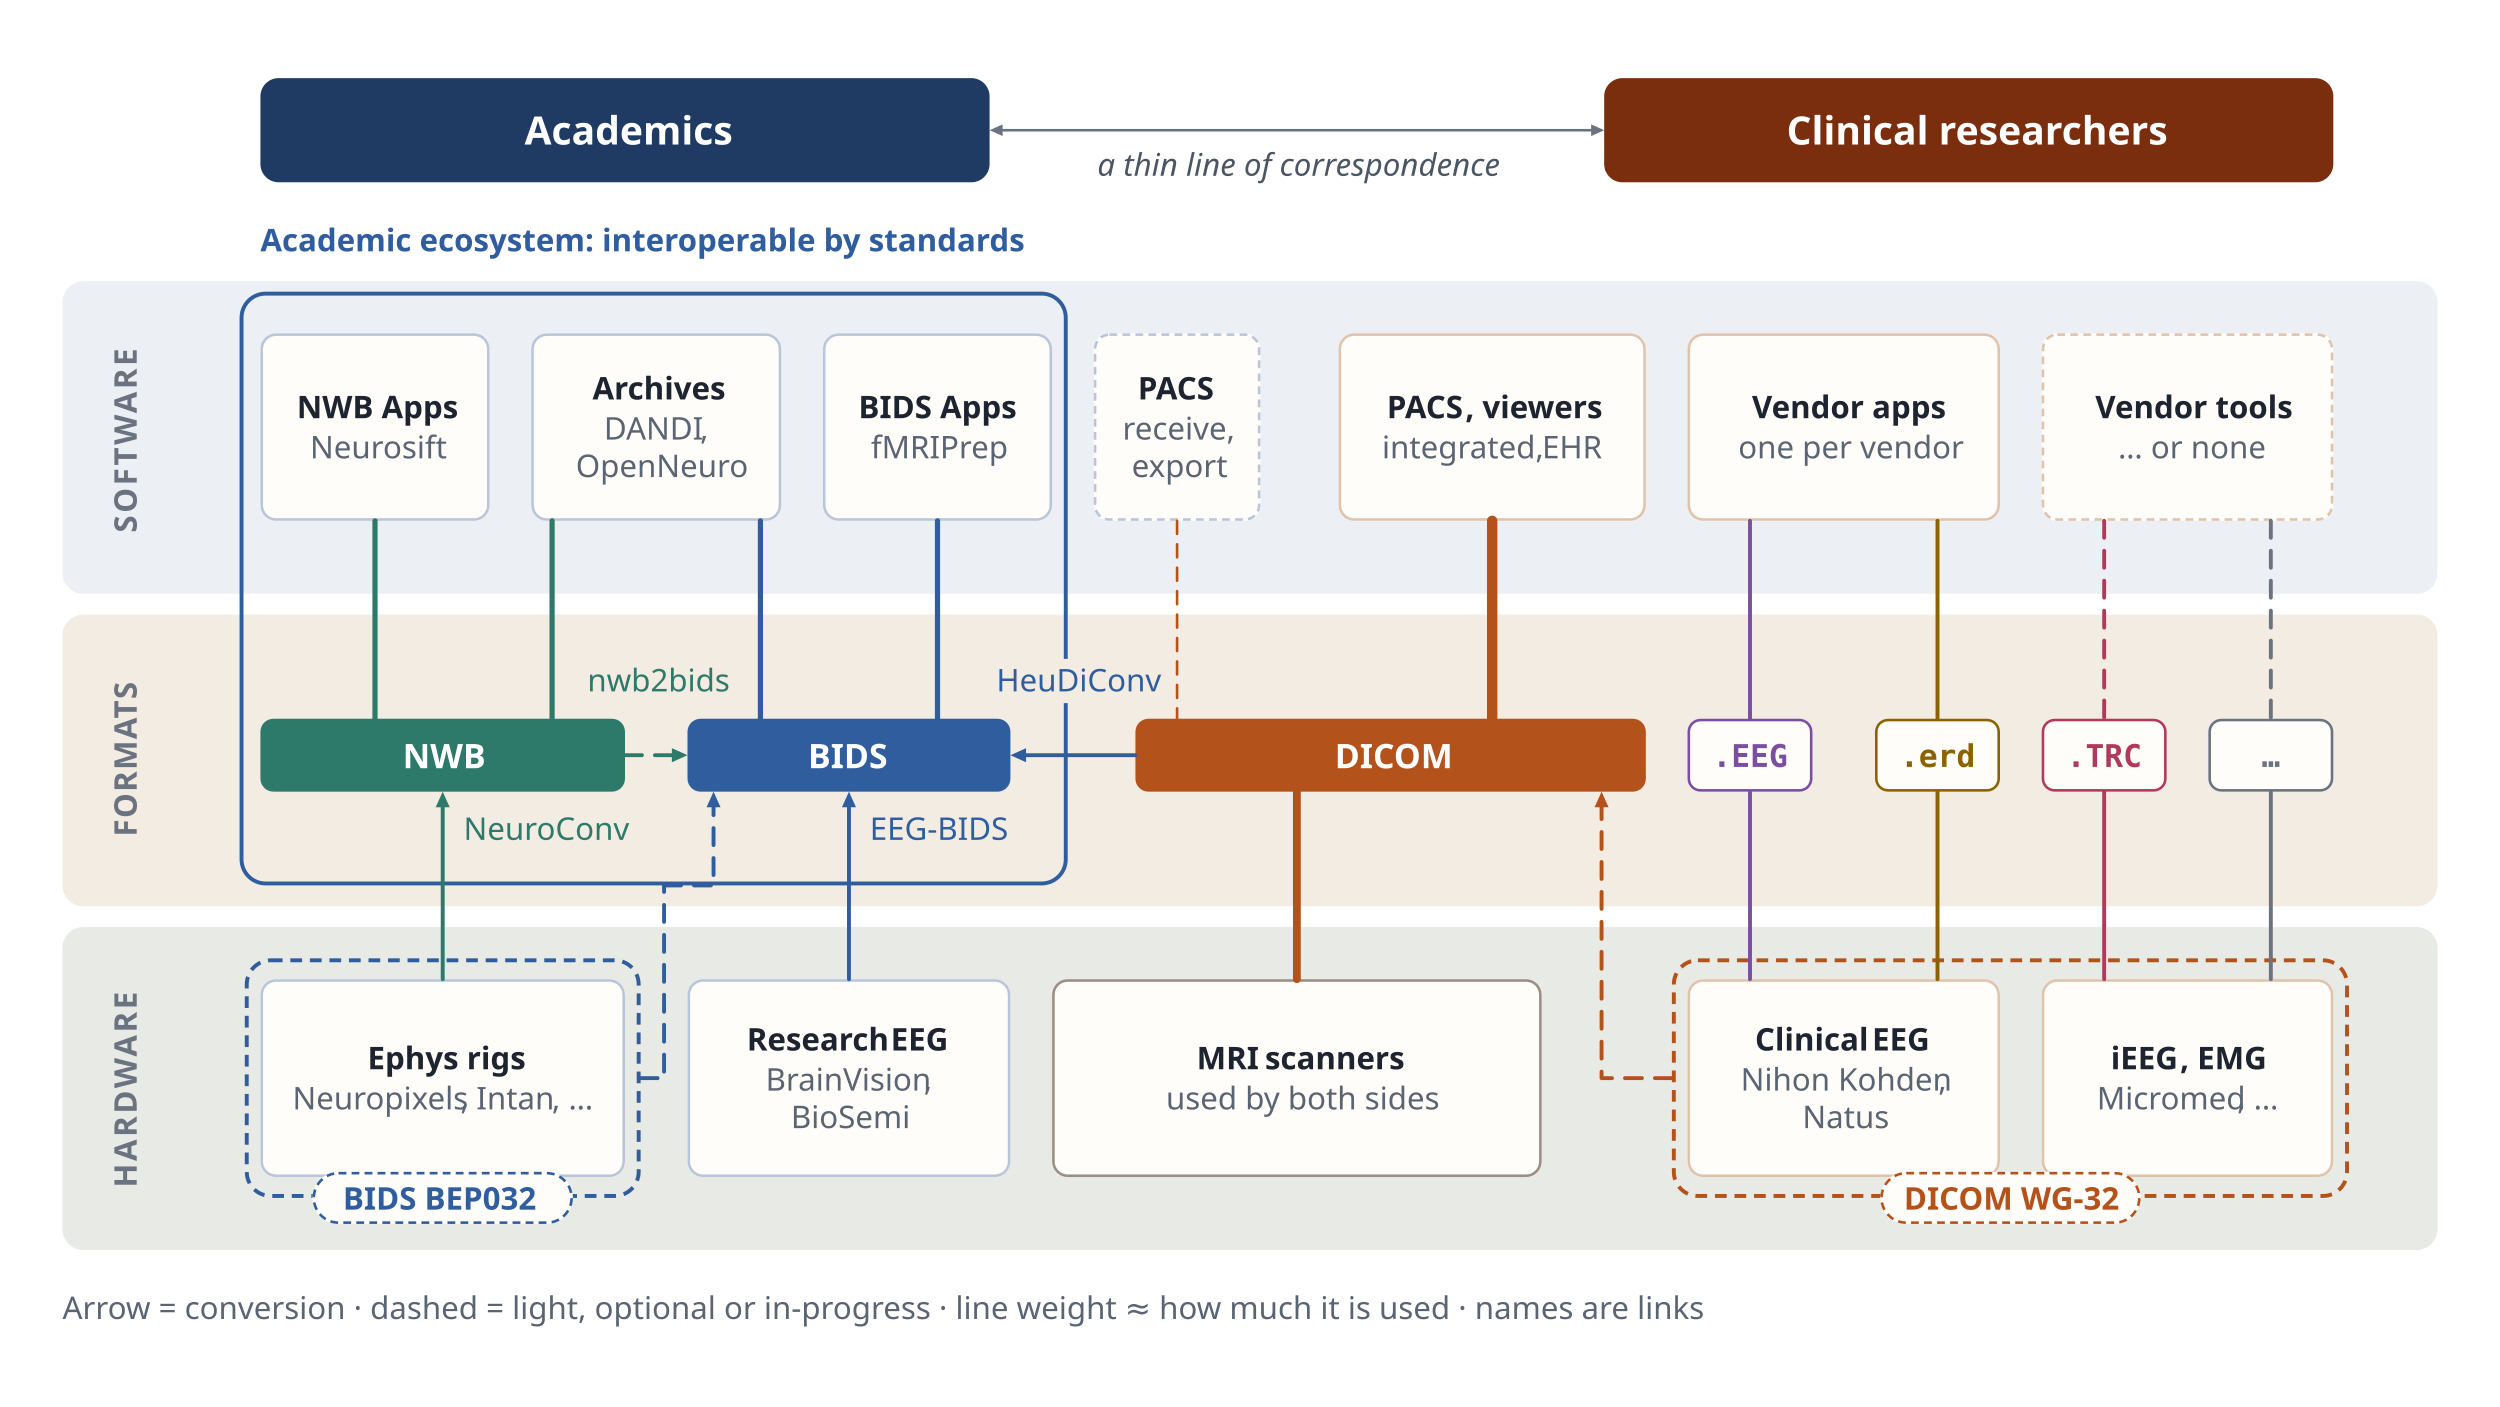
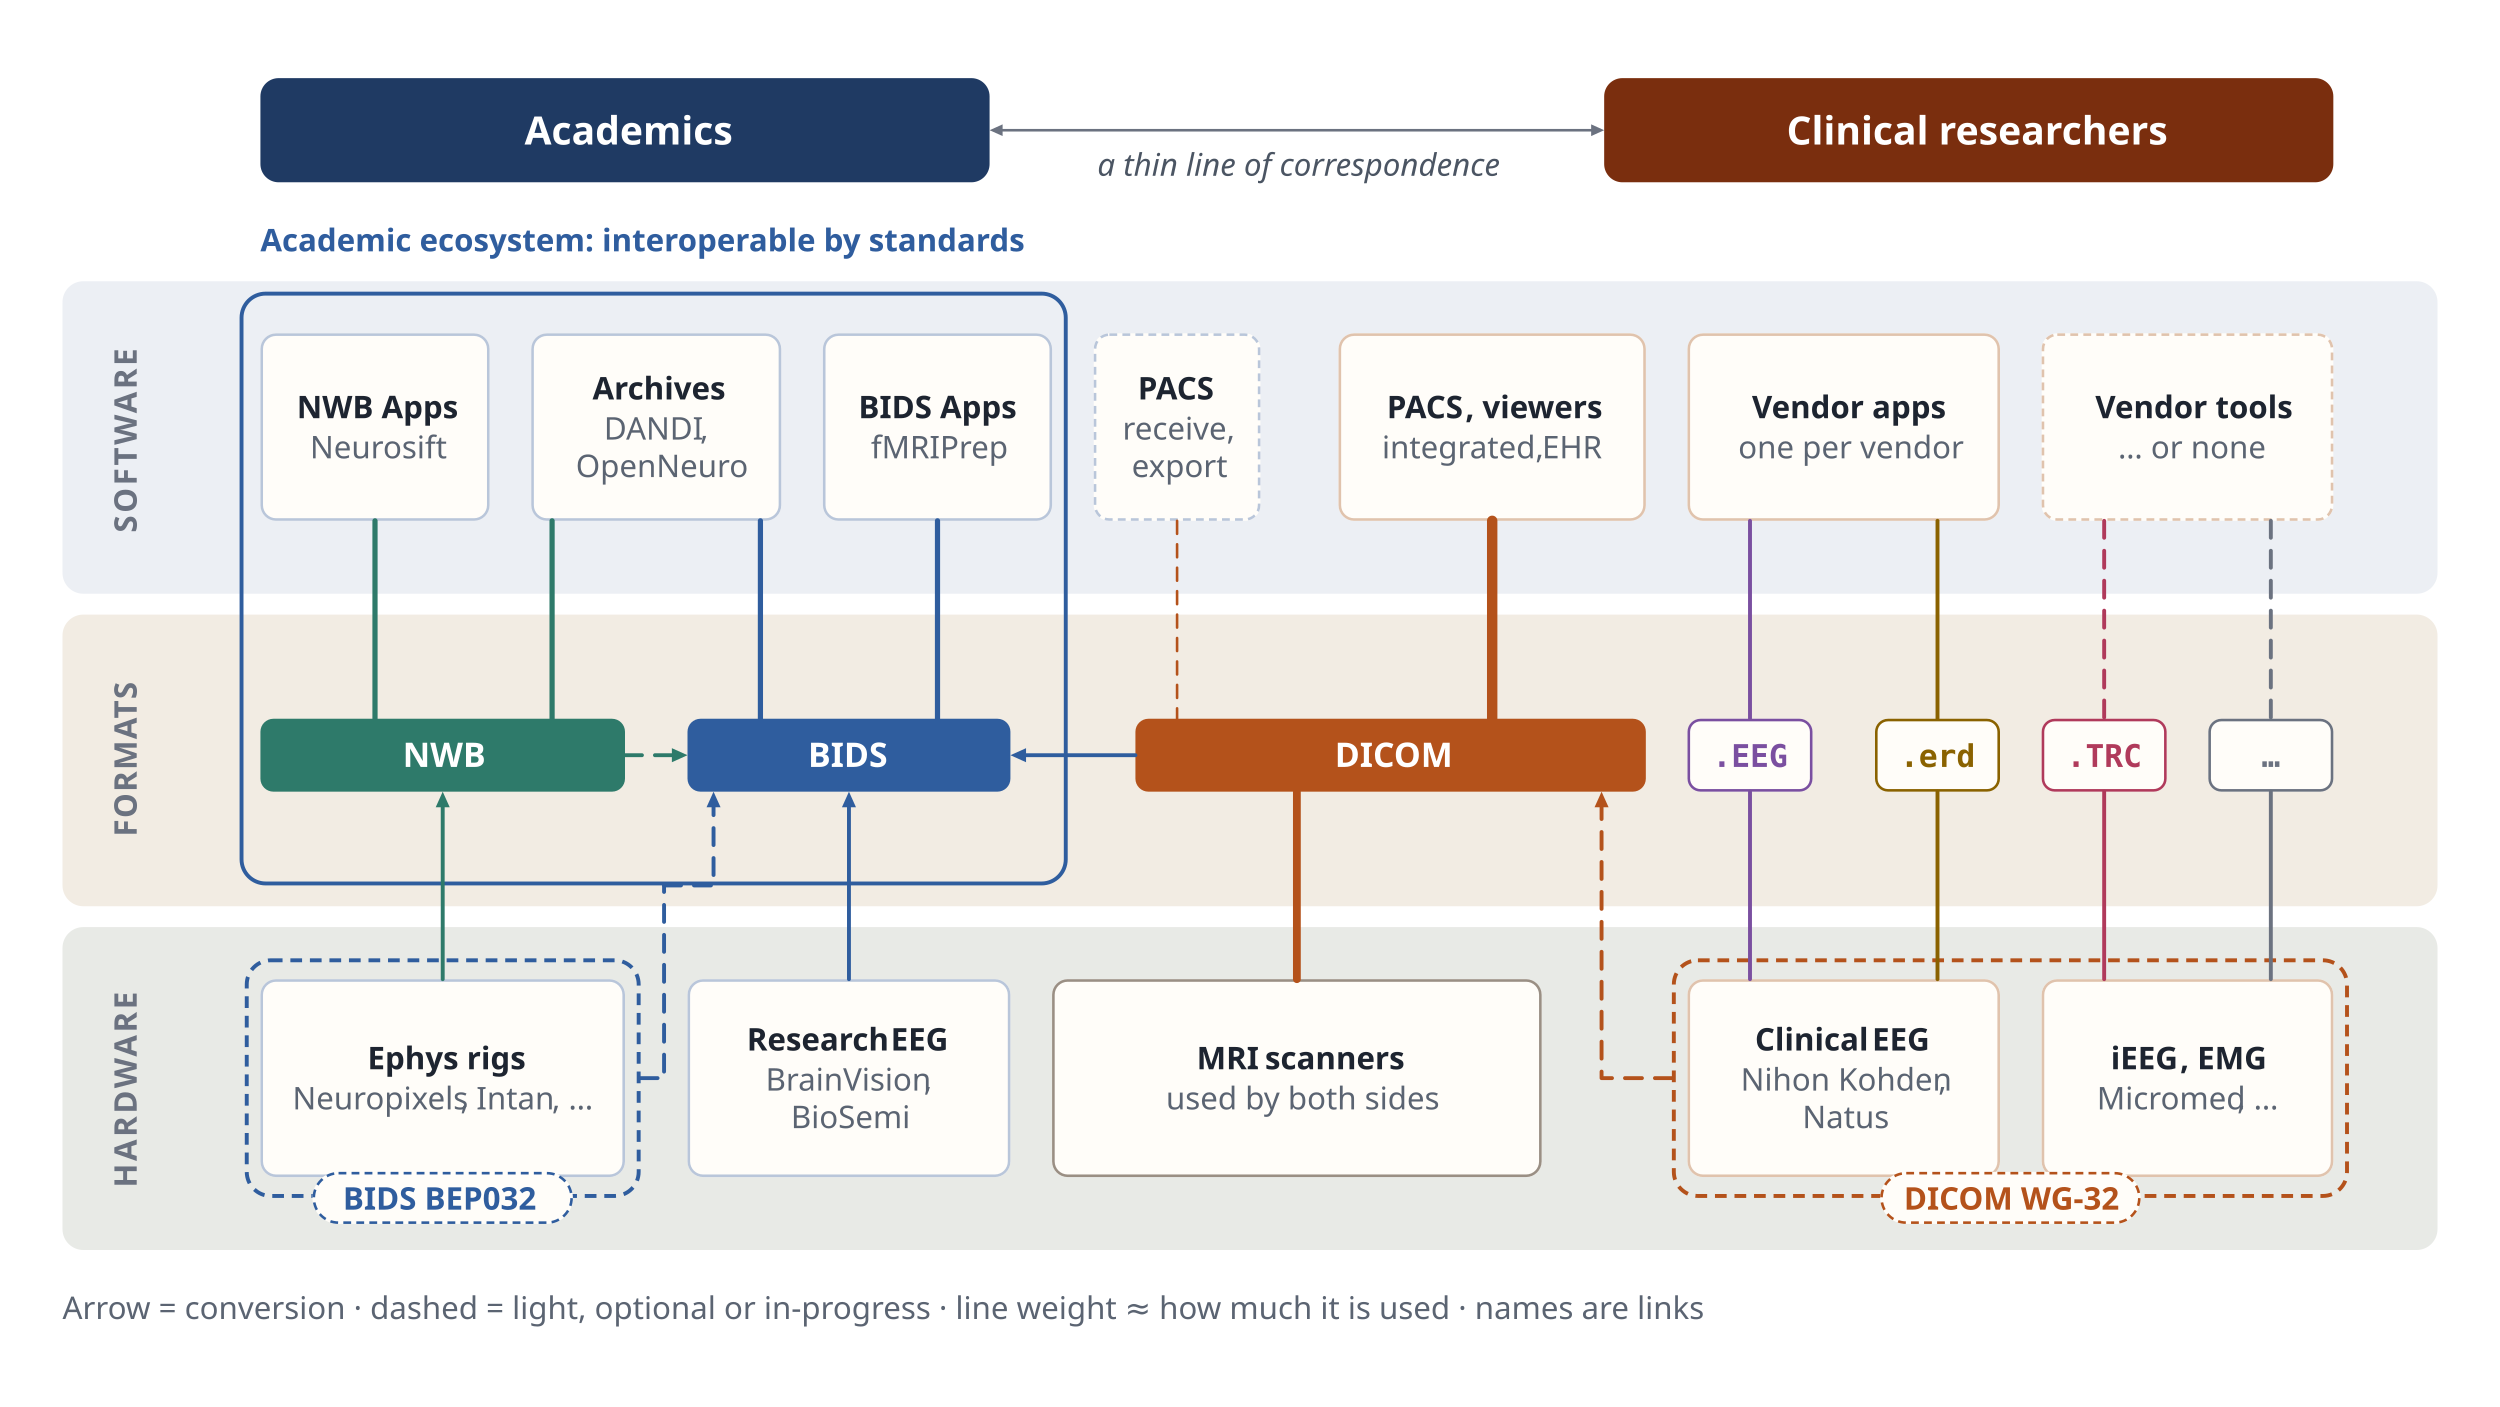
<svg xmlns="http://www.w3.org/2000/svg" xmlns:xlink="http://www.w3.org/1999/xlink" width="1920" height="1080" viewBox="0 0 1920 1080">
  <g id="layer-layers">
    <rect x="48" y="216" width="1824" height="240" rx="16" fill="rgb(236,239,244)" />
    <rect x="48" y="472" width="1824" height="224" rx="16" fill="rgb(242,236,227)" />
    <rect x="48" y="712" width="1824" height="248" rx="16" fill="rgb(232,234,230)" />
  </g>
  <g id="layer-bep032">
    <rect x="189.5" y="737.5" width="301" height="181" rx="18.5" fill="none" stroke="rgb(47,93,158)" stroke-width="3" stroke-dasharray="9 6" />
  </g>
  <g id="layer-ecosystem">
    <rect x="185.5" y="225.5" width="633" height="453" rx="18.5" fill="none" stroke="rgb(47,93,158)" stroke-width="3" />
    <a target="_blank" href="https://doi.org/10.5281/zenodo.18333007" xlink:href="https://doi.org/10.5281/zenodo.18333007">
      <text xml:space="preserve" x="200" y="193" font-family="'IBM Plex Sans', sans-serif" font-size="24px" font-weight="600" fill="rgb(47,93,158)">Academic ecosystem: interoperable by standards</text>
    </a>
  </g>
  <g id="layer-wg32">
    <rect x="1285.5" y="737.5" width="517" height="181" rx="18.5" fill="none" stroke="rgb(180,82,27)" stroke-width="3" stroke-dasharray="9 6" />
  </g>
  <g id="layer-layers-2">
    <g transform="translate(96,336) matrix(0, -1, 1, 0, 0, 0) translate(-96,-336)">
      <text xml:space="preserve" x="22.94" y="345" font-family="'IBM Plex Sans', sans-serif" font-size="24px" font-weight="700" letter-spacing="2" fill="rgb(107,114,128)">SOFTWARE</text>
    </g>
    <g transform="translate(96,584) matrix(0, -1, 1, 0, 0, 0) translate(-96,-584)">
      <text xml:space="preserve" x="37.56" y="593" font-family="'IBM Plex Sans', sans-serif" font-size="24px" font-weight="700" letter-spacing="1" fill="rgb(107,114,128)">FORMATS</text>
    </g>
    <g transform="translate(96,836) matrix(0, -1, 1, 0, 0, 0) translate(-96,-836)">
      <text xml:space="preserve" x="19.97" y="845" font-family="'IBM Plex Sans', sans-serif" font-size="24px" font-weight="700" letter-spacing="2" fill="rgb(107,114,128)">HARDWARE</text>
    </g>
  </g>
  <g id="layer-base">
    <rect x="200" y="60" width="560" height="80" rx="14" fill="rgb(31,58,99)" />
    <text xml:space="preserve" x="402.86" y="111" font-family="'IBM Plex Sans', sans-serif" font-size="30px" font-weight="700" fill="rgb(255,255,255)">Academics</text>
    <rect x="1232" y="60" width="560" height="80" rx="14" fill="rgb(122,46,14)" />
    <text xml:space="preserve" x="1372.13" y="111" font-family="'IBM Plex Sans', sans-serif" font-size="30px" font-weight="700" fill="rgb(255,255,255)">Clinical researchers</text>
    <polyline points="769.5,100 1222.5,100" fill="none" stroke="rgb(107, 114, 128)" stroke-width="2" stroke-linecap="round" stroke-linejoin="round" />
    <path d="M1232,100 L1222,104.5 L1222,95.5 Z" fill="rgb(107, 114, 128)" />
    <path d="M760,100 L770,95.5 L770,104.5 Z" fill="rgb(107, 114, 128)" />
    <text xml:space="preserve" x="842.77" y="135" font-family="'IBM Plex Sans', sans-serif" font-size="24px" font-weight="400" font-style="italic" fill="rgb(75,85,99)">a thin line of correspondence</text>
    <text xml:space="preserve" x="48" y="1013" font-family="'IBM Plex Sans', sans-serif" font-size="24px" font-weight="400" fill="rgb(91,100,114)">Arrow = conversion · dashed = light, optional or in-progress · line weight ≈ how much it is used · names are links</text>
  </g>
  <g id="layer-academic">
    <rect x="200" y="256" width="176" height="144" rx="12" fill="rgb(255,253,249)" />
    <rect x="201" y="257" width="174" height="142" rx="11" fill="none" stroke="rgb(185,198,218)" stroke-width="2" />
    <a target="_blank" href="https://nwb.org/tools/" xlink:href="https://nwb.org/tools/">
      <text xml:space="preserve" x="227.94" y="321.2" font-family="'IBM Plex Sans', sans-serif" font-size="24px" font-weight="700" fill="rgb(29,36,48)">NWB Apps</text>
    </a>
    <a target="_blank" href="https://neurosift.app" xlink:href="https://neurosift.app">
      <text xml:space="preserve" x="238.09" y="352" font-family="'IBM Plex Sans', sans-serif" font-size="24px" font-weight="400" fill="rgb(91,100,114)">Neurosift</text>
    </a>
    <rect x="408" y="256" width="192" height="144" rx="12" fill="rgb(255,253,249)" />
    <rect x="409" y="257" width="190" height="142" rx="11" fill="none" stroke="rgb(185,198,218)" stroke-width="2" />
    <text xml:space="preserve" x="455.05" y="306.8" font-family="'IBM Plex Sans', sans-serif" font-size="24px" font-weight="700" fill="rgb(29,36,48)">Archives</text>
    <a target="_blank" href="https://dandiarchive.org" xlink:href="https://dandiarchive.org">
      <text xml:space="preserve" x="463.8" y="337.59" font-family="'IBM Plex Sans', sans-serif" font-size="24px" font-weight="400" fill="rgb(91,100,114)">DANDI</text>
    </a>
    <text xml:space="preserve" x="537.67" y="337.59" font-family="'IBM Plex Sans', sans-serif" font-size="24px" font-weight="400" fill="rgb(91,100,114)">,</text>
    <a target="_blank" href="https://openneuro.org" xlink:href="https://openneuro.org">
      <text xml:space="preserve" x="442.19" y="366.39" font-family="'IBM Plex Sans', sans-serif" font-size="24px" font-weight="400" fill="rgb(91,100,114)">OpenNeuro</text>
    </a>
    <rect x="632" y="256" width="176" height="144" rx="12" fill="rgb(255,253,249)" />
    <rect x="633" y="257" width="174" height="142" rx="11" fill="none" stroke="rgb(185,198,218)" stroke-width="2" />
    <a target="_blank" href="https://bids-apps.neuroimaging.io" xlink:href="https://bids-apps.neuroimaging.io">
      <text xml:space="preserve" x="659.27" y="321.2" font-family="'IBM Plex Sans', sans-serif" font-size="24px" font-weight="700" fill="rgb(29,36,48)">BIDS Apps</text>
    </a>
    <a target="_blank" href="https://fmriprep.org" xlink:href="https://fmriprep.org">
      <text xml:space="preserve" x="668.84" y="352" font-family="'IBM Plex Sans', sans-serif" font-size="24px" font-weight="400" fill="rgb(91,100,114)">fMRIPrep</text>
    </a>
    <rect x="840" y="256" width="128" height="144" rx="12" fill="rgb(255,253,249)" />
    <rect x="841" y="257" width="126" height="142" rx="11" fill="none" stroke="rgb(185,198,218)" stroke-width="2" stroke-dasharray="6 4" />
    <a target="_blank" href="https://en.wikipedia.org/wiki/Picture_archiving_and_communication_system" xlink:href="https://en.wikipedia.org/wiki/Picture_archiving_and_communication_system">
      <text xml:space="preserve" x="873.84" y="306.8" font-family="'IBM Plex Sans', sans-serif" font-size="24px" font-weight="700" fill="rgb(29,36,48)">PACS</text>
    </a>
    <text xml:space="preserve" x="862.09" y="337.59" font-family="'IBM Plex Sans', sans-serif" font-size="24px" font-weight="400" fill="rgb(91,100,114)">receive,</text>
    <text xml:space="preserve" x="869.13" y="366.39" font-family="'IBM Plex Sans', sans-serif" font-size="24px" font-weight="400" fill="rgb(91,100,114)">export</text>
-     <rect x="200" y="552" width="280" height="56" rx="10" fill="rgb(46,122,106)" />
-     <a target="_blank" href="https://nwb.org" xlink:href="https://nwb.org">
-       <text xml:space="preserve" x="309.27" y="590" font-family="'IBM Plex Sans', sans-serif" font-size="26px" font-weight="700" fill="rgb(255,255,255)">NWB</text>
-     </a>
-     <rect x="528" y="552" width="248" height="56" rx="10" fill="rgb(47,93,158)" />
-     <a target="_blank" href="https://bids.neuroimaging.io" xlink:href="https://bids.neuroimaging.io">
-       <text xml:space="preserve" x="620.53" y="590" font-family="'IBM Plex Sans', sans-serif" font-size="26px" font-weight="700" fill="rgb(255,255,255)">BIDS</text>
-     </a>
    <rect x="200" y="752" width="280" height="152" rx="12" fill="rgb(255,253,249)" />
    <rect x="201" y="753" width="278" height="150" rx="11" fill="none" stroke="rgb(185,198,218)" stroke-width="2" />
    <a target="_blank" href="https://en.wikipedia.org/wiki/Electrophysiology" xlink:href="https://en.wikipedia.org/wiki/Electrophysiology">
      <text xml:space="preserve" x="282.22" y="821.2" font-family="'IBM Plex Sans', sans-serif" font-size="24px" font-weight="700" fill="rgb(29,36,48)">Ephys rigs</text>
    </a>
    <a target="_blank" href="https://www.neuropixels.org" xlink:href="https://www.neuropixels.org">
      <text xml:space="preserve" x="224.61" y="852" font-family="'IBM Plex Sans', sans-serif" font-size="24px" font-weight="400" fill="rgb(91,100,114)">Neuropixels</text>
    </a>
    <text xml:space="preserve" x="353.59" y="852" font-family="'IBM Plex Sans', sans-serif" font-size="24px" font-weight="400" fill="rgb(91,100,114)">,</text>
    <a target="_blank" href="https://intantech.com" xlink:href="https://intantech.com">
      <text xml:space="preserve" x="365.8" y="852" font-family="'IBM Plex Sans', sans-serif" font-size="24px" font-weight="400" fill="rgb(91,100,114)">Intan</text>
    </a>
    <text xml:space="preserve" x="423.91" y="852" font-family="'IBM Plex Sans', sans-serif" font-size="24px" font-weight="400" fill="rgb(91,100,114)">, …</text>
    <rect x="528" y="752" width="248" height="152" rx="12" fill="rgb(255,253,249)" />
    <rect x="529" y="753" width="246" height="150" rx="11" fill="none" stroke="rgb(185,198,218)" stroke-width="2" />
    <text xml:space="preserve" x="573.55" y="806.8" font-family="'IBM Plex Sans', sans-serif" font-size="24px" font-weight="700" fill="rgb(29,36,48)">Research</text>
    <a target="_blank" href="https://en.wikipedia.org/wiki/Electroencephalography" xlink:href="https://en.wikipedia.org/wiki/Electroencephalography">
      <text xml:space="preserve" x="684.05" y="806.8" font-family="'IBM Plex Sans', sans-serif" font-size="24px" font-weight="700" fill="rgb(29,36,48)">EEG</text>
    </a>
    <a target="_blank" href="https://www.brainproducts.com" xlink:href="https://www.brainproducts.com">
      <text xml:space="preserve" x="587.98" y="837.59" font-family="'IBM Plex Sans', sans-serif" font-size="24px" font-weight="400" fill="rgb(91,100,114)">BrainVision</text>
    </a>
    <text xml:space="preserve" x="709.48" y="837.59" font-family="'IBM Plex Sans', sans-serif" font-size="24px" font-weight="400" fill="rgb(91,100,114)">,</text>
    <a target="_blank" href="https://www.biosemi.com" xlink:href="https://www.biosemi.com">
      <text xml:space="preserve" x="607.41" y="866.39" font-family="'IBM Plex Sans', sans-serif" font-size="24px" font-weight="400" fill="rgb(91,100,114)">BioSemi</text>
    </a>
-     <polyline points="288,400 288,552" fill="none" stroke="rgb(46, 122, 106)" stroke-width="4" stroke-linecap="round" stroke-linejoin="round" />
-     <polyline points="424,400 424,552" fill="none" stroke="rgb(46, 122, 106)" stroke-width="4" stroke-linecap="round" stroke-linejoin="round" />
-     <polyline points="584,400 584,552" fill="none" stroke="rgb(47, 93, 158)" stroke-width="4" stroke-linecap="round" stroke-linejoin="round" />
-     <polyline points="720,400 720,552" fill="none" stroke="rgb(47, 93, 158)" stroke-width="4" stroke-linecap="round" stroke-linejoin="round" />
  </g>
  <g id="layer-clinical">
    <rect x="1028" y="256" width="236" height="144" rx="12" fill="rgb(255,253,249)" />
    <rect x="1029" y="257" width="234" height="142" rx="11" fill="none" stroke="rgb(224,195,173)" stroke-width="2" />
    <a target="_blank" href="https://en.wikipedia.org/wiki/Picture_archiving_and_communication_system" xlink:href="https://en.wikipedia.org/wiki/Picture_archiving_and_communication_system">
      <text xml:space="preserve" x="1065.09" y="321.2" font-family="'IBM Plex Sans', sans-serif" font-size="24px" font-weight="700" fill="rgb(29,36,48)">PACS</text>
    </a>
    <text xml:space="preserve" x="1125.41" y="321.2" font-family="'IBM Plex Sans', sans-serif" font-size="24px" font-weight="700" fill="rgb(29,36,48)">, viewers</text>
    <text xml:space="preserve" x="1061.36" y="352" font-family="'IBM Plex Sans', sans-serif" font-size="24px" font-weight="400" fill="rgb(91,100,114)">integrated,</text>
    <a target="_blank" href="https://en.wikipedia.org/wiki/Electronic_health_record" xlink:href="https://en.wikipedia.org/wiki/Electronic_health_record">
      <text xml:space="preserve" x="1184.31" y="352" font-family="'IBM Plex Sans', sans-serif" font-size="24px" font-weight="400" fill="rgb(91,100,114)">EHR</text>
    </a>
    <rect x="1296" y="256" width="240" height="144" rx="12" fill="rgb(255,253,249)" />
    <rect x="1297" y="257" width="238" height="142" rx="11" fill="none" stroke="rgb(224,195,173)" stroke-width="2" />
    <text xml:space="preserve" x="1345.5" y="321.2" font-family="'IBM Plex Sans', sans-serif" font-size="24px" font-weight="700" fill="rgb(29,36,48)">Vendor apps</text>
    <text xml:space="preserve" x="1334.95" y="352" font-family="'IBM Plex Sans', sans-serif" font-size="24px" font-weight="400" fill="rgb(91,100,114)">one per vendor</text>
    <rect x="1568" y="256" width="224" height="144" rx="12" fill="rgb(255,253,249)" />
    <rect x="1569" y="257" width="222" height="142" rx="11" fill="none" stroke="rgb(224,195,173)" stroke-width="2" stroke-dasharray="6 4" />
    <text xml:space="preserve" x="1609.2" y="321.2" font-family="'IBM Plex Sans', sans-serif" font-size="24px" font-weight="700" fill="rgb(29,36,48)">Vendor tools</text>
    <text xml:space="preserve" x="1626.63" y="352" font-family="'IBM Plex Sans', sans-serif" font-size="24px" font-weight="400" fill="rgb(91,100,114)">… or none</text>
    <rect x="872" y="552" width="392" height="56" rx="10" fill="rgb(180,82,27)" />
    <a target="_blank" href="https://en.wikipedia.org/wiki/DICOM" xlink:href="https://en.wikipedia.org/wiki/DICOM">
-       <text xml:space="preserve" x="1025.09" y="590" font-family="'IBM Plex Sans', sans-serif" font-size="26px" font-weight="700" fill="rgb(255,255,255)">DICOM</text>
+       <text xml:space="preserve" x="1025.09" y="589" font-family="'IBM Plex Sans', sans-serif" font-size="26px" font-weight="700" fill="rgb(255,255,255)">DICOM</text>
    </a>
    <rect x="1296" y="552" width="96" height="56" rx="10" fill="rgb(255,253,249)" />
    <rect x="1297" y="553" width="94" height="54" rx="9" fill="none" stroke="rgb(122,79,160)" stroke-width="2" />
    <a target="_blank" href="https://mne.tools/stable/generated/mne.io.read_raw_nihon.html" xlink:href="https://mne.tools/stable/generated/mne.io.read_raw_nihon.html">
      <text xml:space="preserve" x="1315.19" y="589" font-family="'IBM Plex Mono', monospace" font-size="24px" font-weight="600" fill="rgb(122,79,160)">.EEG</text>
    </a>
    <rect x="1440" y="552" width="96" height="56" rx="10" fill="rgb(255,253,249)" />
    <rect x="1441" y="553" width="94" height="54" rx="9" fill="none" stroke="rgb(138,98,0)" stroke-width="2" />
    <a target="_blank" href="https://neuroimage.usc.edu/forums/t/does-anyone-knows-how-to-read-a-nicolet-erd-file/32402" xlink:href="https://neuroimage.usc.edu/forums/t/does-anyone-knows-how-to-read-a-nicolet-erd-file/32402">
      <text xml:space="preserve" x="1459.19" y="589" font-family="'IBM Plex Mono', monospace" font-size="24px" font-weight="600" fill="rgb(138,98,0)">.erd</text>
    </a>
    <rect x="1568" y="552" width="96" height="56" rx="10" fill="rgb(255,253,249)" />
    <rect x="1569" y="553" width="94" height="54" rx="9" fill="none" stroke="rgb(176,58,91)" stroke-width="2" />
    <a target="_blank" href="https://pypi.org/project/micromed-io/" xlink:href="https://pypi.org/project/micromed-io/">
      <text xml:space="preserve" x="1587.19" y="589" font-family="'IBM Plex Mono', monospace" font-size="24px" font-weight="600" fill="rgb(176,58,91)">.TRC</text>
    </a>
    <rect x="1696" y="552" width="96" height="56" rx="10" fill="rgb(255,253,249)" />
    <rect x="1697" y="553" width="94" height="54" rx="9" fill="none" stroke="rgb(107,114,128)" stroke-width="2" />
    <a target="_blank" href="https://neo.readthedocs.io/en/latest/iolist.html" xlink:href="https://neo.readthedocs.io/en/latest/iolist.html">
      <text xml:space="preserve" x="1736.8" y="589" font-family="'IBM Plex Mono', monospace" font-size="24px" font-weight="600" fill="rgb(107,114,128)">…</text>
    </a>
    <rect x="808" y="752" width="376" height="152" rx="12" fill="rgb(255,253,249)" />
    <rect x="809" y="753" width="374" height="150" rx="11" fill="none" stroke="rgb(154,143,132)" stroke-width="2" />
    <a target="_blank" href="https://en.wikipedia.org/wiki/Magnetic_resonance_imaging" xlink:href="https://en.wikipedia.org/wiki/Magnetic_resonance_imaging">
      <text xml:space="preserve" x="919.03" y="821.2" font-family="'IBM Plex Sans', sans-serif" font-size="24px" font-weight="700" fill="rgb(29,36,48)">MRI</text>
    </a>
    <text xml:space="preserve" x="965.23" y="821.2" font-family="'IBM Plex Sans', sans-serif" font-size="24px" font-weight="700" fill="rgb(29,36,48)"> scanners</text>
    <text xml:space="preserve" x="895.45" y="852" font-family="'IBM Plex Sans', sans-serif" font-size="24px" font-weight="400" fill="rgb(91,100,114)">used by both sides</text>
    <rect x="1296" y="752" width="240" height="152" rx="12" fill="rgb(255,253,249)" />
    <rect x="1297" y="753" width="238" height="150" rx="11" fill="none" stroke="rgb(224,195,173)" stroke-width="2" />
    <text xml:space="preserve" x="1347.83" y="806.8" font-family="'IBM Plex Sans', sans-serif" font-size="24px" font-weight="700" fill="rgb(29,36,48)">Clinical</text>
    <a target="_blank" href="https://en.wikipedia.org/wiki/Electroencephalography" xlink:href="https://en.wikipedia.org/wiki/Electroencephalography">
      <text xml:space="preserve" x="1437.77" y="806.8" font-family="'IBM Plex Sans', sans-serif" font-size="24px" font-weight="700" fill="rgb(29,36,48)">EEG</text>
    </a>
    <a target="_blank" href="https://www.nihonkohden.com" xlink:href="https://www.nihonkohden.com">
      <text xml:space="preserve" x="1336.84" y="837.59" font-family="'IBM Plex Sans', sans-serif" font-size="24px" font-weight="400" fill="rgb(91,100,114)">Nihon Kohden</text>
    </a>
    <text xml:space="preserve" x="1488.61" y="837.59" font-family="'IBM Plex Sans', sans-serif" font-size="24px" font-weight="400" fill="rgb(91,100,114)">,</text>
    <a target="_blank" href="https://natus.com" xlink:href="https://natus.com">
      <text xml:space="preserve" x="1384.23" y="866.39" font-family="'IBM Plex Sans', sans-serif" font-size="24px" font-weight="400" fill="rgb(91,100,114)">Natus</text>
    </a>
    <rect x="1568" y="752" width="224" height="152" rx="12" fill="rgb(255,253,249)" />
    <rect x="1569" y="753" width="222" height="150" rx="11" fill="none" stroke="rgb(224,195,173)" stroke-width="2" />
    <a target="_blank" href="https://en.wikipedia.org/wiki/Electrocorticography" xlink:href="https://en.wikipedia.org/wiki/Electrocorticography">
      <text xml:space="preserve" x="1621.06" y="821.2" font-family="'IBM Plex Sans', sans-serif" font-size="24px" font-weight="700" fill="rgb(29,36,48)">iEEG</text>
    </a>
    <text xml:space="preserve" x="1674.33" y="821.2" font-family="'IBM Plex Sans', sans-serif" font-size="24px" font-weight="700" fill="rgb(29,36,48)">,</text>
    <a target="_blank" href="https://en.wikipedia.org/wiki/Electromyography" xlink:href="https://en.wikipedia.org/wiki/Electromyography">
      <text xml:space="preserve" x="1687.44" y="821.2" font-family="'IBM Plex Sans', sans-serif" font-size="24px" font-weight="700" fill="rgb(29,36,48)">EMG</text>
    </a>
    <a target="_blank" href="https://natus.com" xlink:href="https://natus.com">
      <text xml:space="preserve" x="1610.39" y="852" font-family="'IBM Plex Sans', sans-serif" font-size="24px" font-weight="400" fill="rgb(91,100,114)">Micromed</text>
    </a>
    <text xml:space="preserve" x="1718.14" y="852" font-family="'IBM Plex Sans', sans-serif" font-size="24px" font-weight="400" fill="rgb(91,100,114)">, …</text>
    <polyline points="1146,400 1146,552" fill="none" stroke="rgb(180, 82, 27)" stroke-width="8" stroke-linecap="round" stroke-linejoin="round" />
    <polyline points="1344,400 1344,552" fill="none" stroke="rgb(122, 79, 160)" stroke-width="3" stroke-linecap="round" stroke-linejoin="round" />
    <polyline points="1488,400 1488,552" fill="none" stroke="rgb(138, 98, 0)" stroke-width="3" stroke-linecap="round" stroke-linejoin="round" />
    <polyline points="1616,400 1616,552" fill="none" stroke="rgb(176, 58, 91)" stroke-width="3" stroke-linecap="round" stroke-linejoin="round" stroke-dasharray="13 10" />
    <polyline points="1744,400 1744,552" fill="none" stroke="rgb(107, 114, 128)" stroke-width="3" stroke-linecap="round" stroke-linejoin="round" stroke-dasharray="13 10" />
    <polyline points="996,752 996,608" fill="none" stroke="rgb(180, 82, 27)" stroke-width="6" stroke-linecap="round" stroke-linejoin="round" />
    <polyline points="1344,752 1344,608" fill="none" stroke="rgb(122, 79, 160)" stroke-width="3" stroke-linecap="round" stroke-linejoin="round" />
    <polyline points="1488,752 1488,608" fill="none" stroke="rgb(138, 98, 0)" stroke-width="3" stroke-linecap="round" stroke-linejoin="round" />
    <polyline points="1616,752 1616,608" fill="none" stroke="rgb(176, 58, 91)" stroke-width="3" stroke-linecap="round" stroke-linejoin="round" />
    <polyline points="1744,752 1744,608" fill="none" stroke="rgb(107, 114, 128)" stroke-width="3" stroke-linecap="round" stroke-linejoin="round" />
  </g>
+   <g id="layer-standards">
+     <rect x="200" y="552" width="280" height="56" rx="10" fill="rgb(46,122,106)" />
+     <a target="_blank" href="https://nwb.org" xlink:href="https://nwb.org">
+       <text xml:space="preserve" x="309.27" y="589" font-family="'IBM Plex Sans', sans-serif" font-size="26px" font-weight="700" fill="rgb(255,255,255)">NWB</text>
+     </a>
+     <rect x="528" y="552" width="248" height="56" rx="10" fill="rgb(47,93,158)" />
+     <a target="_blank" href="https://bids.neuroimaging.io" xlink:href="https://bids.neuroimaging.io">
+       <text xml:space="preserve" x="620.53" y="589" font-family="'IBM Plex Sans', sans-serif" font-size="26px" font-weight="700" fill="rgb(255,255,255)">BIDS</text>
+     </a>
+   </g>
  <g id="layer-academic-2">
+     <polyline points="288,400 288,552" fill="none" stroke="rgb(46, 122, 106)" stroke-width="4" stroke-linecap="round" stroke-linejoin="round" />
+     <polyline points="424,400 424,552" fill="none" stroke="rgb(46, 122, 106)" stroke-width="4" stroke-linecap="round" stroke-linejoin="round" />
+     <polyline points="584,400 584,552" fill="none" stroke="rgb(47, 93, 158)" stroke-width="4" stroke-linecap="round" stroke-linejoin="round" />
+     <polyline points="720,400 720,552" fill="none" stroke="rgb(47, 93, 158)" stroke-width="4" stroke-linecap="round" stroke-linejoin="round" />
    <polyline points="904,400 904,552" fill="none" stroke="rgb(180, 82, 27)" stroke-width="2" stroke-linecap="round" stroke-linejoin="round" stroke-dasharray="10 8" />
    <polyline points="480,580 516.5,580" fill="none" stroke="rgb(46, 122, 106)" stroke-width="3" stroke-linecap="round" stroke-linejoin="round" stroke-dasharray="13 10" />
    <path d="M528,580 L516,585.4 L516,574.6 Z" fill="rgb(46, 122, 106)" />
    <polyline points="872,580 787.5,580" fill="none" stroke="rgb(47, 93, 158)" stroke-width="3" stroke-linecap="round" stroke-linejoin="round" />
    <path d="M776,580 L788,574.6 L788,585.4 Z" fill="rgb(47, 93, 158)" />
    <polyline points="340,752 340,619.5" fill="none" stroke="rgb(46, 122, 106)" stroke-width="3" stroke-linecap="round" stroke-linejoin="round" />
    <path d="M340,608 L345.4,620 L334.6,620 Z" fill="rgb(46, 122, 106)" />
    <polyline points="652,752 652,619.5" fill="none" stroke="rgb(47, 93, 158)" stroke-width="3" stroke-linecap="round" stroke-linejoin="round" />
    <path d="M652,608 L657.4,620 L646.6,620 Z" fill="rgb(47, 93, 158)" />
-     <rect x="760" y="506" width="130" height="34" rx="6" fill="rgb(242,236,227)" />
-     <a target="_blank" href="https://github.com/nipy/heudiconv" xlink:href="https://github.com/nipy/heudiconv">
-       <text xml:space="preserve" x="765.25" y="531" font-family="'IBM Plex Sans', sans-serif" font-size="24px" font-weight="400" fill="rgb(47,93,158)">HeuDiConv</text>
-     </a>
-     <a target="_blank" href="https://github.com/con/nwb2bids" xlink:href="https://github.com/con/nwb2bids">
-       <text xml:space="preserve" x="451.09" y="531" font-family="'IBM Plex Sans', sans-serif" font-size="24px" font-weight="400" fill="rgb(46,122,106)">nwb2bids</text>
-     </a>
-     <a target="_blank" href="https://github.com/catalystneuro/neuroconv" xlink:href="https://github.com/catalystneuro/neuroconv">
-       <text xml:space="preserve" x="356" y="645" font-family="'IBM Plex Sans', sans-serif" font-size="24px" font-weight="400" fill="rgb(46,122,106)">NeuroConv</text>
-     </a>
-     <a target="_blank" href="https://bids-specification.readthedocs.io/en/stable/modality-specific-files/electroencephalography.html" xlink:href="https://bids-specification.readthedocs.io/en/stable/modality-specific-files/electroencephalography.html">
-       <text xml:space="preserve" x="668" y="645" font-family="'IBM Plex Sans', sans-serif" font-size="24px" font-weight="400" fill="rgb(47,93,158)">EEG-BIDS</text>
-     </a>
  </g>
  <g id="layer-wg32-2">
    <polyline points="1284,828 1230,828 1230,619.5" fill="none" stroke="rgb(180, 82, 27)" stroke-width="3" stroke-linecap="round" stroke-linejoin="round" stroke-dasharray="13 10" />
    <path d="M1230,608 L1235.4,620 L1224.6,620 Z" fill="rgb(180, 82, 27)" />
    <rect x="1444" y="900" width="200" height="40" rx="20" fill="rgb(255,253,249)" />
    <rect x="1445" y="901" width="198" height="38" rx="19" fill="none" stroke="rgb(180,82,27)" stroke-width="2" stroke-dasharray="6 4" />
    <a target="_blank" href="https://www.dicomstandard.org/activity/wgs/wg-32" xlink:href="https://www.dicomstandard.org/activity/wgs/wg-32">
      <text xml:space="preserve" x="1462.17" y="929" font-family="'IBM Plex Sans', sans-serif" font-size="24px" font-weight="700" fill="rgb(180,82,27)">DICOM WG-32</text>
    </a>
  </g>
  <g id="layer-bep032-2">
    <polyline points="492,828 510,828 510,680" fill="none" stroke="rgb(47, 93, 158)" stroke-width="3" stroke-linecap="round" stroke-linejoin="round" stroke-dasharray="13 10" />
    <polyline points="510,680 548,680 548,619.5" fill="none" stroke="rgb(47, 93, 158)" stroke-width="3" stroke-linecap="round" stroke-linejoin="round" stroke-dasharray="13 10" />
    <path d="M548,608 L553.4,620 L542.6,620 Z" fill="rgb(47, 93, 158)" />
    <rect x="240" y="900" width="200" height="40" rx="20" fill="rgb(255,253,249)" />
    <rect x="241" y="901" width="198" height="38" rx="19" fill="none" stroke="rgb(47,93,158)" stroke-width="2" stroke-dasharray="6 4" />
    <a target="_blank" href="https://bids.neuroimaging.io/bep032" xlink:href="https://bids.neuroimaging.io/bep032">
      <text xml:space="preserve" x="263.36" y="929" font-family="'IBM Plex Sans', sans-serif" font-size="24px" font-weight="700" fill="rgb(47,93,158)">BIDS BEP032</text>
    </a>
  </g>
</svg>
